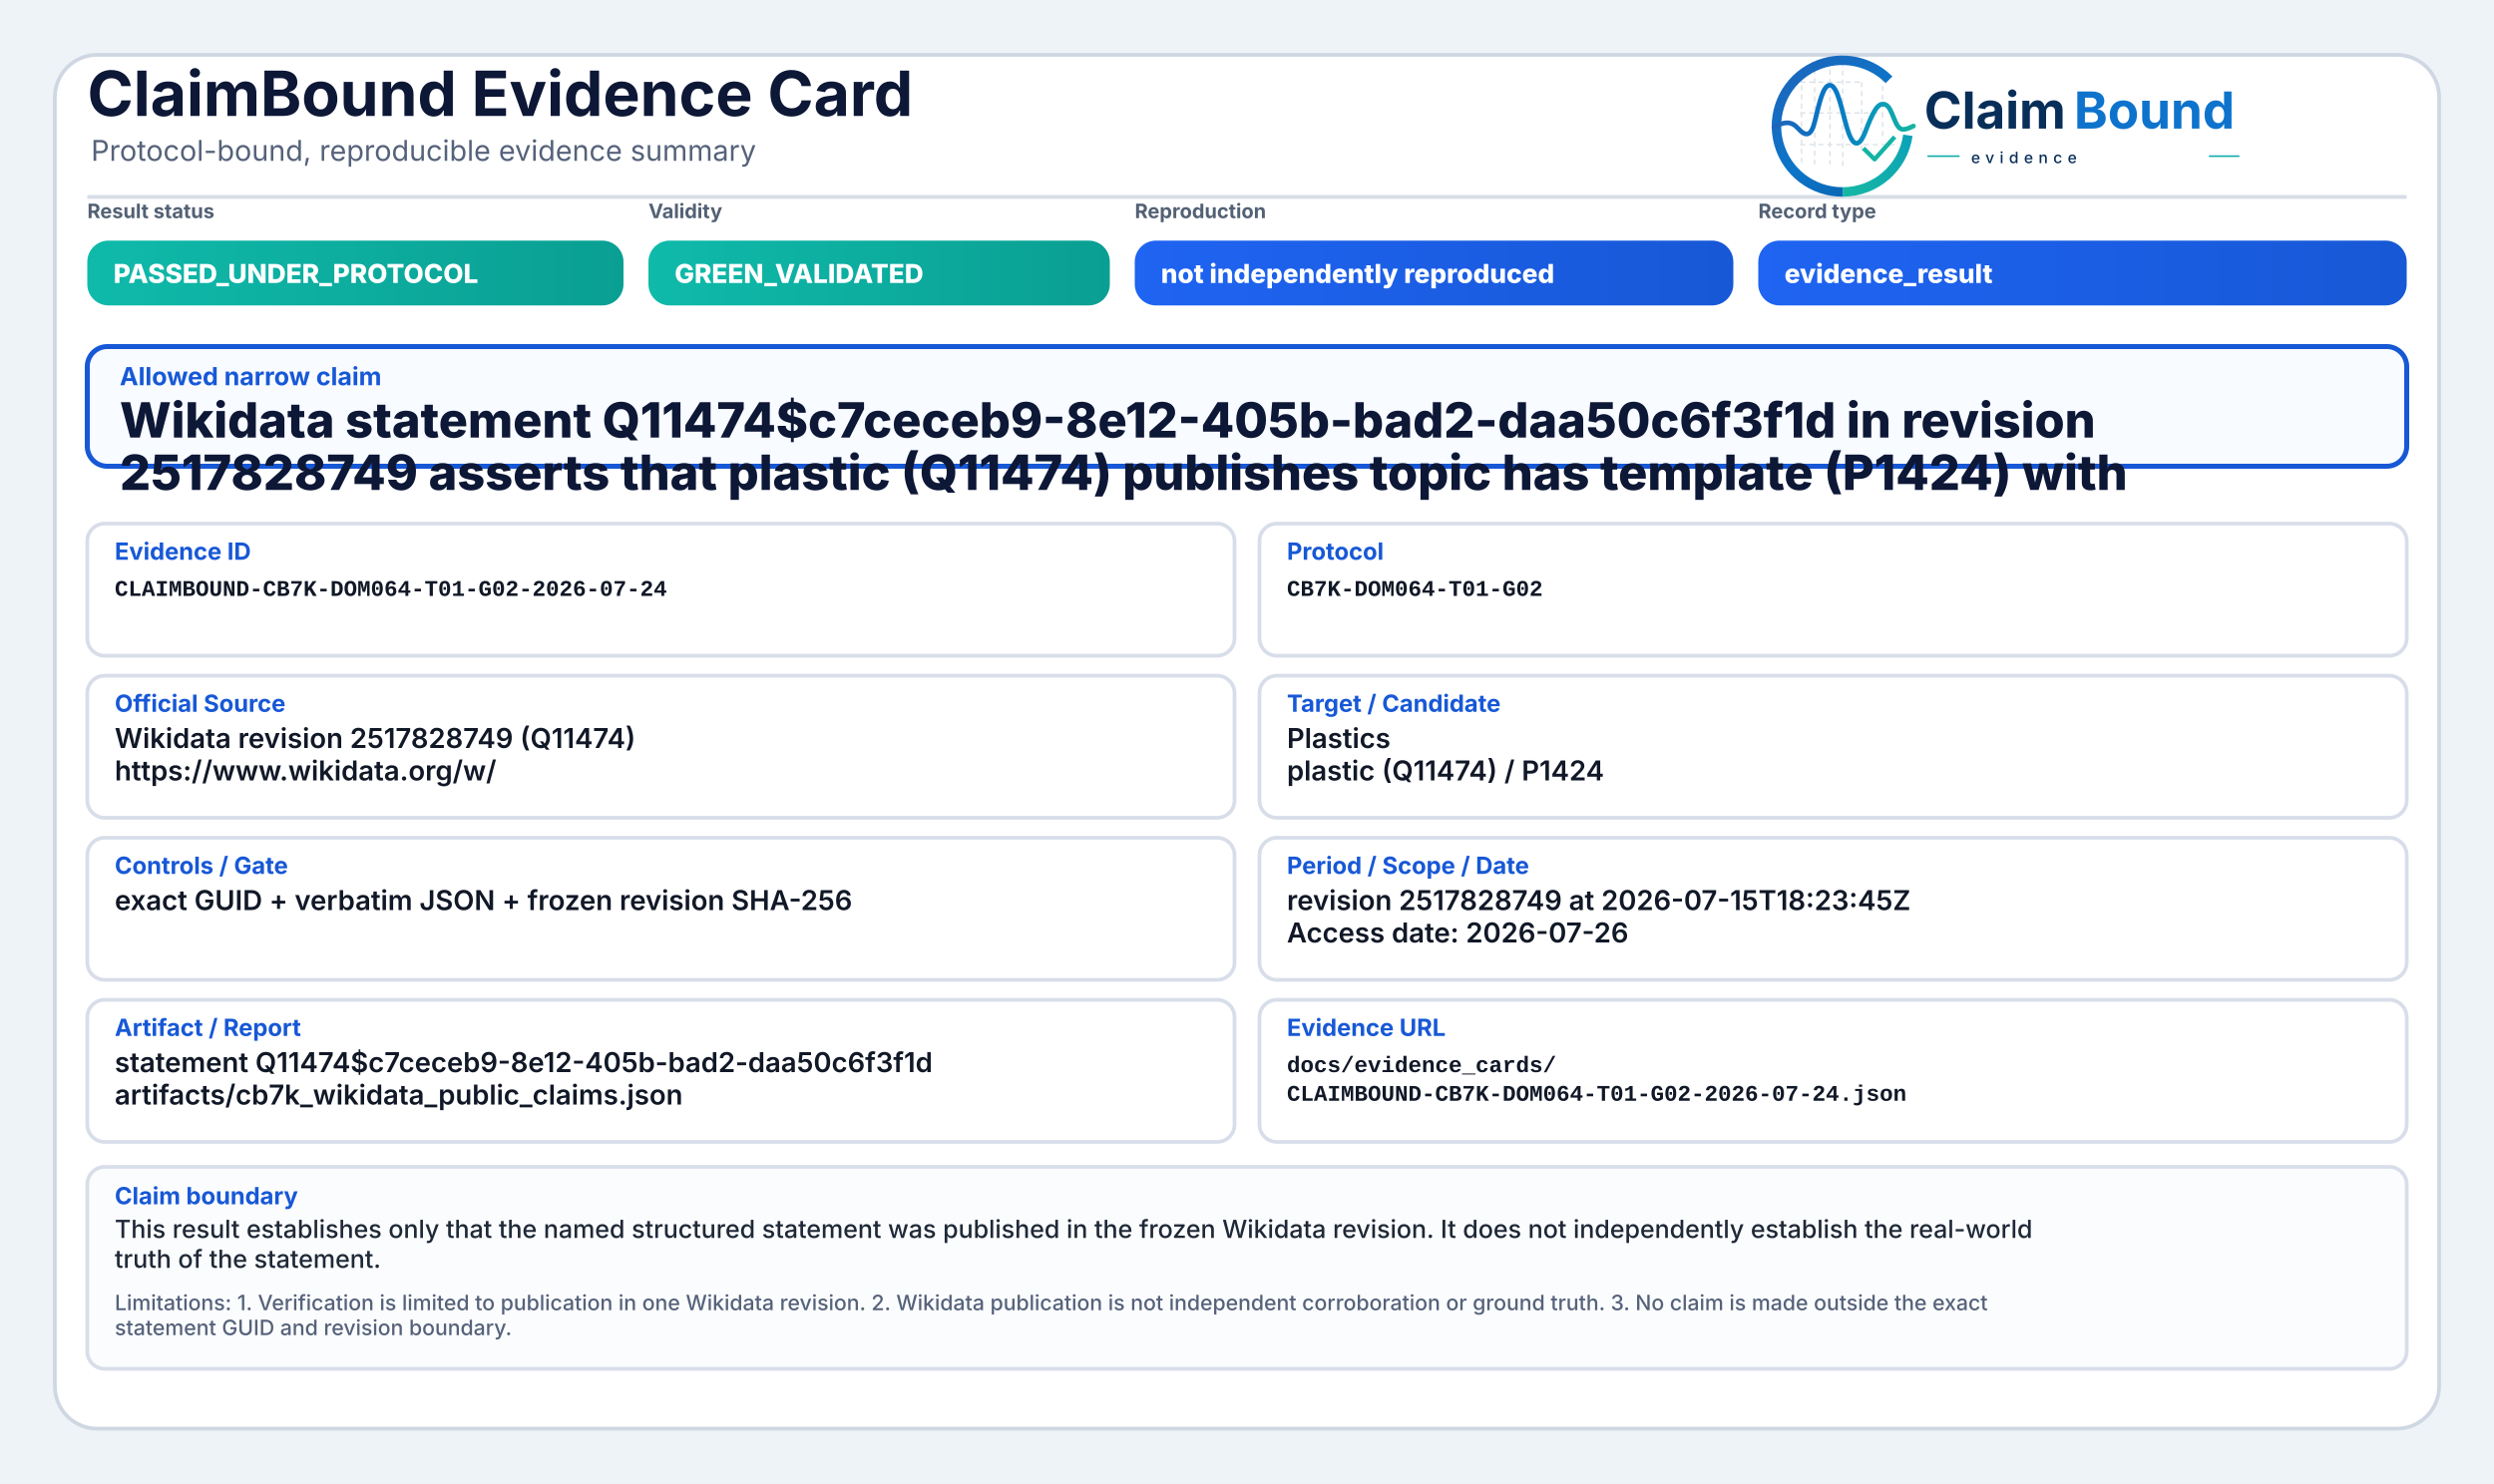
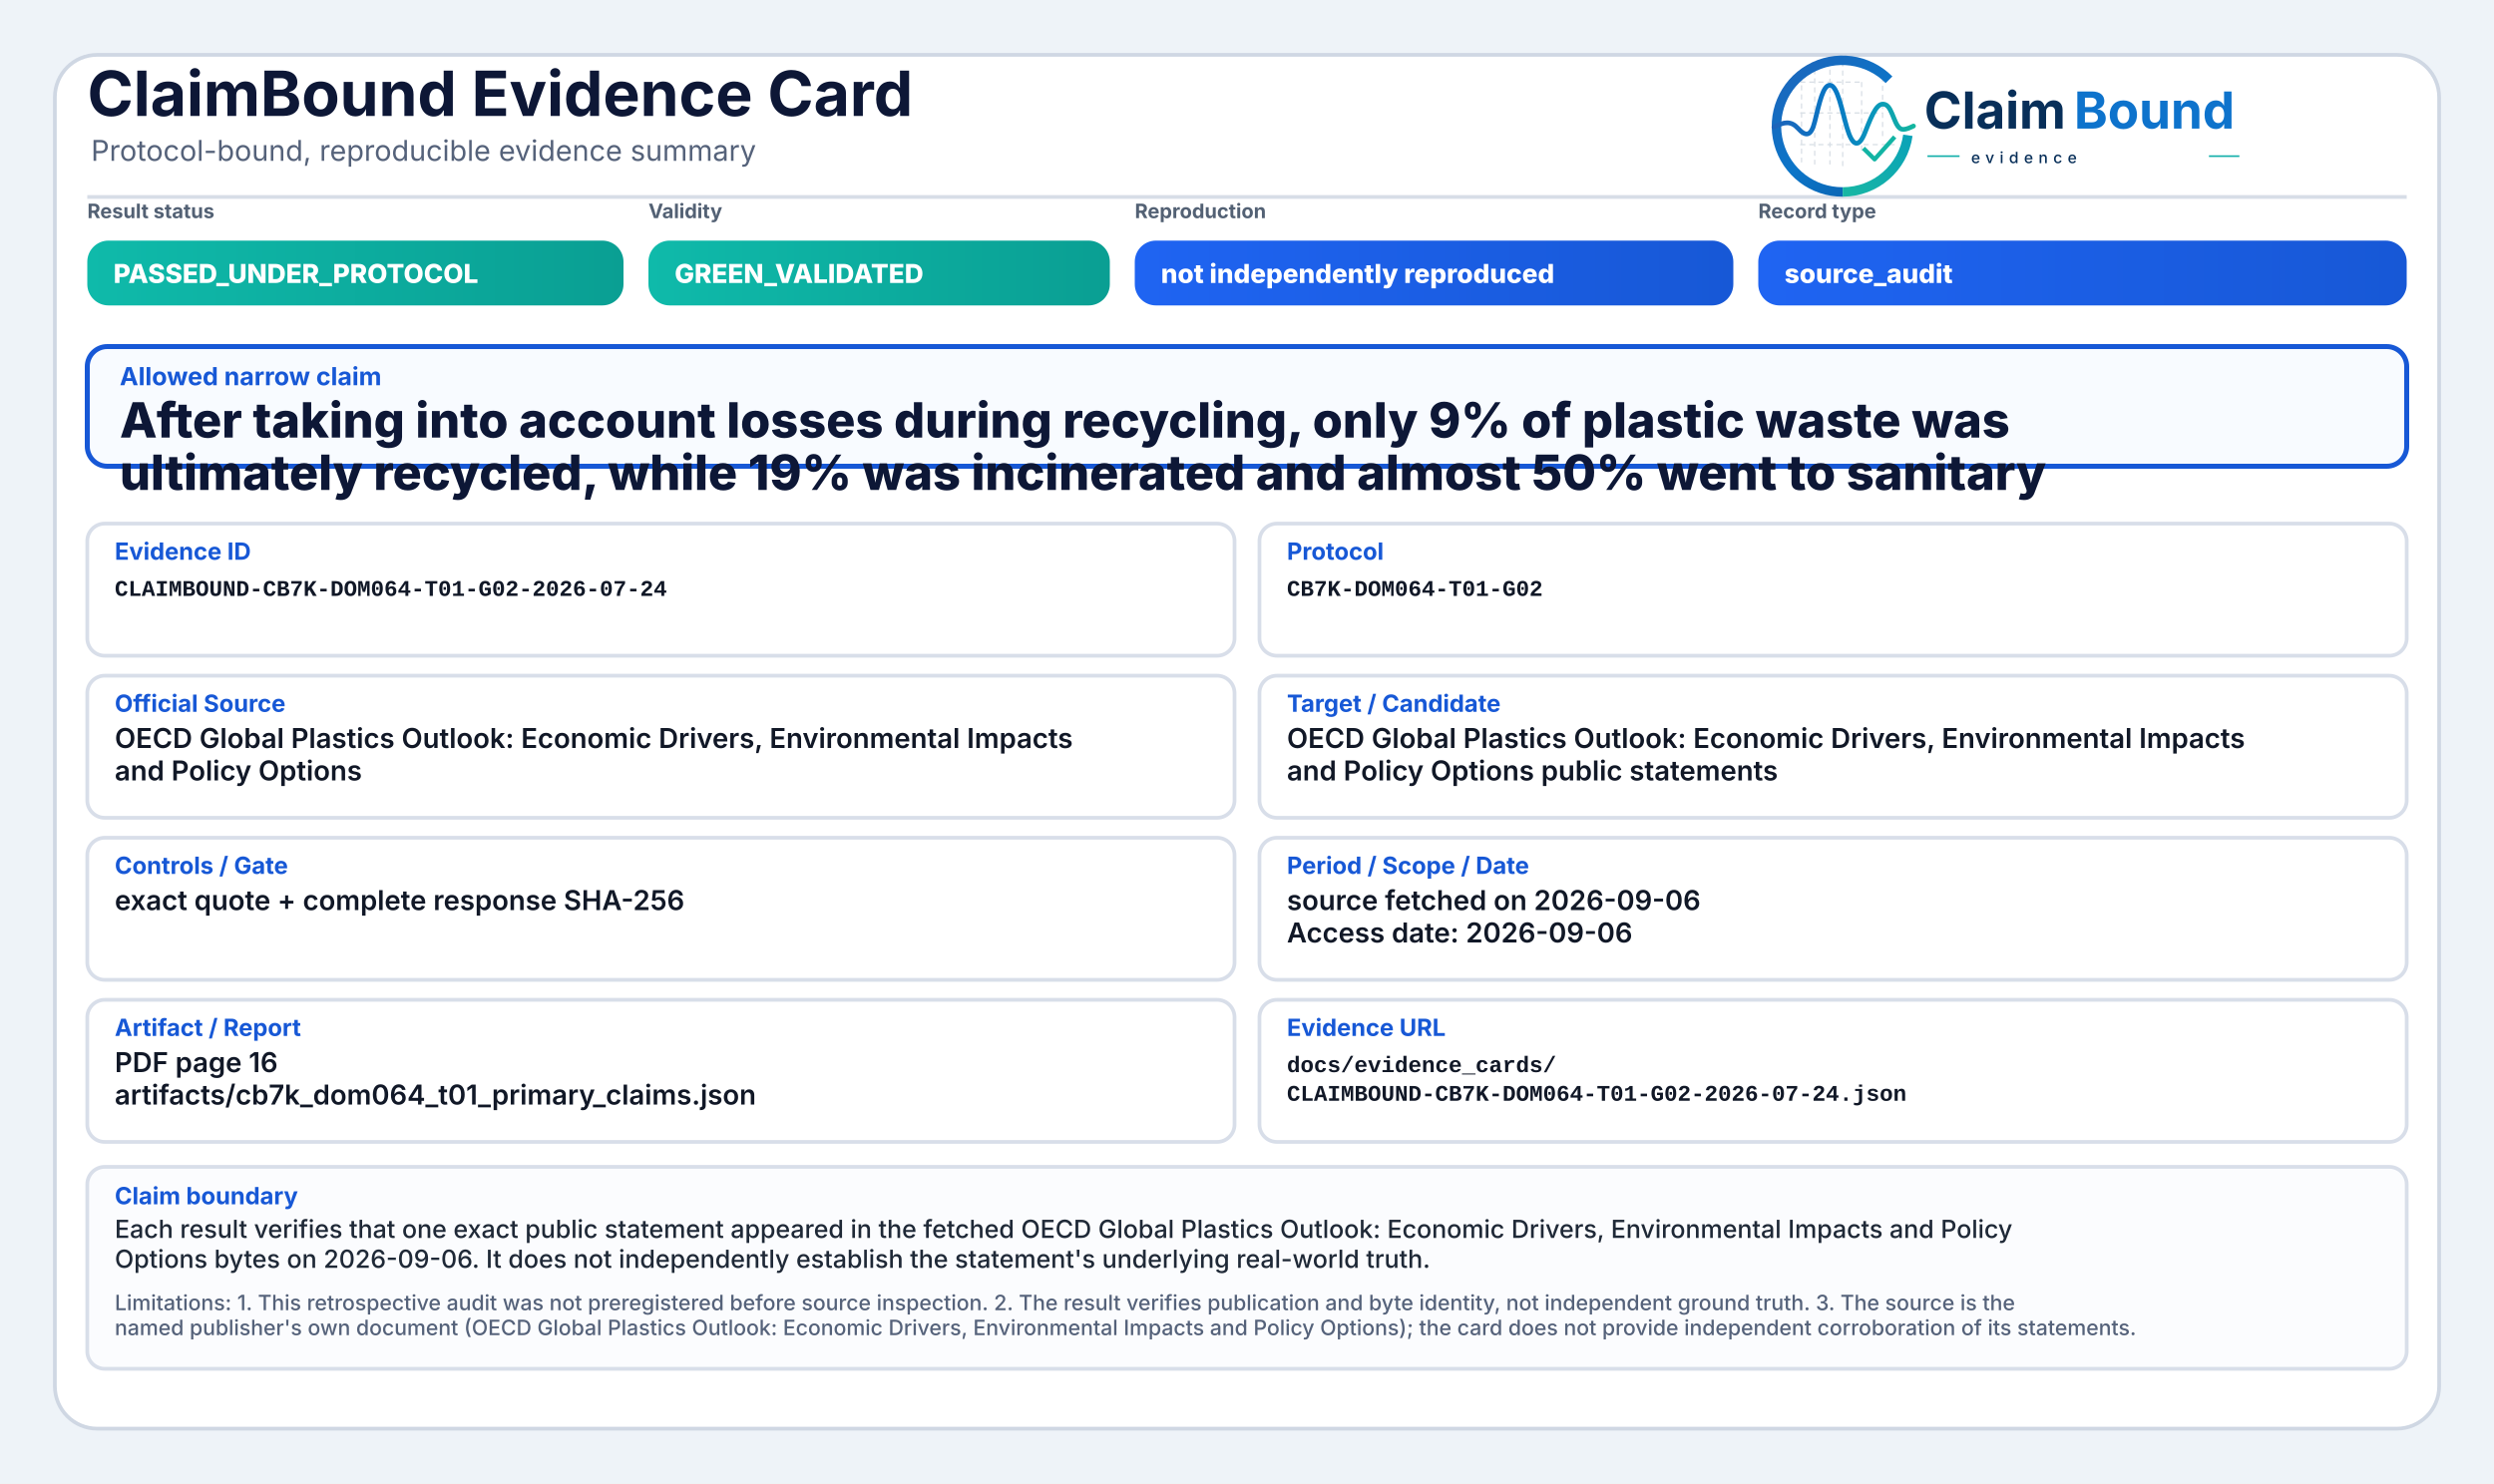
<svg xmlns="http://www.w3.org/2000/svg" width="2000" height="1190" viewBox="0 0 2000 1190" role="img" aria-label="ClaimBound Evidence Card">
  <defs>
    <linearGradient id="greenGrad" x1="0" y1="0" x2="1" y2="0">
      <stop offset="0%" stop-color="#0fbaaa" />
      <stop offset="100%" stop-color="#0a9f93" />
    </linearGradient>
    <linearGradient id="yellowGrad" x1="0" y1="0" x2="1" y2="0">
      <stop offset="0%" stop-color="#fbbf24" />
      <stop offset="100%" stop-color="#d97706" />
    </linearGradient>
    <linearGradient id="amberGrad" x1="0" y1="0" x2="1" y2="0">
      <stop offset="0%" stop-color="#f97316" />
      <stop offset="100%" stop-color="#c2410c" />
    </linearGradient>
    <linearGradient id="redGrad" x1="0" y1="0" x2="1" y2="0">
      <stop offset="0%" stop-color="#ef4444" />
      <stop offset="100%" stop-color="#b91c1c" />
    </linearGradient>
    <linearGradient id="grayGrad" x1="0" y1="0" x2="1" y2="0">
      <stop offset="0%" stop-color="#64748b" />
      <stop offset="100%" stop-color="#475569" />
    </linearGradient>
    <linearGradient id="blueGrad" x1="0" y1="0" x2="1" y2="0">
      <stop offset="0%" stop-color="#1f64f2" />
      <stop offset="100%" stop-color="#1758d6" />
    </linearGradient>
    <linearGradient id="logoRingBlue" x1="73" y1="453" x2="348" y2="793" gradientUnits="userSpaceOnUse">
      <stop offset="0" stop-color="#1E64BA" />
      <stop offset="0.55" stop-color="#0C75C8" />
      <stop offset="1" stop-color="#0A5FAB" />
    </linearGradient>
    <linearGradient id="logoRingTeal" x1="221" y1="792" x2="403" y2="594" gradientUnits="userSpaceOnUse">
      <stop offset="0" stop-color="#18B7A3" />
      <stop offset="1" stop-color="#089EBC" />
    </linearGradient>
    <linearGradient id="logoSignalGradient" x1="61" y1="628" x2="404" y2="628" gradientUnits="userSpaceOnUse">
      <stop offset="0" stop-color="#1E64BA" />
      <stop offset="0.43" stop-color="#0877C4" />
      <stop offset="0.72" stop-color="#0A97BB" />
      <stop offset="1" stop-color="#14B69E" />
    </linearGradient>
  </defs>
  <rect x="0" y="0" width="2000" height="1190" fill="#eef3f8" />
  <rect x="44" y="44" width="1912" height="1102" rx="34" fill="#ffffff" stroke="#cfd7e3" stroke-width="3" />
  <path d="M70 158 H1930" stroke="#d7dde7" stroke-width="3" />
  <text x="70" y="93" font-family="Inter, Segoe UI, Arial, sans-serif" font-size="50" font-weight="750" fill="#0d1736">ClaimBound Evidence Card</text>
  <text x="73" y="129" font-family="Inter, Segoe UI, Arial, sans-serif" font-size="23" font-weight="400" fill="#55627a">Protocol-bound, reproducible evidence summary</text>
  <g aria-label="ClaimBound evidence logo" transform="translate(1415,52) scale(0.33) translate(-40,-478)">
    <g stroke-linecap="butt" stroke-linejoin="round">
      <g stroke="#CBD3DC" stroke-width="3.2" stroke-linecap="round" stroke-dasharray="10 12" opacity="0.72">
        <path d="M130 507V714" />
        <path d="M162 490V719" />
        <path d="M199 491V719" />
        <path d="M230 471V726" />
        <path d="M276 521V690" />
        <path d="M327 508V650" />
        <path d="M128 520H277" />
        <path d="M128 595H327" />
        <path d="M128 672H355" />
      </g>
      <path d="M342.6 514.3A160 160 0 1 0 230 787" fill="none" stroke="url(#logoRingBlue)" stroke-width="23" />
      <path d="M230 787A160 160 0 0 0 388.4 649.3" fill="none" stroke="url(#logoRingTeal)" stroke-width="23" />
      <path d="M63 629.5C87 616.4 104.3 613.6 121.2 632.2C140.7 653.8 153.4 651.6 162.1 616.2C173.8 568.5 182.5 527.5 198.9 527.5C217.5 527.5 228.4 590.6 240.3 630.8C253.4 675.4 268.6 682.8 284.6 641.5C303.5 592.9 315.2 567.6 333.7 574.7C352.6 582 355.7 635.1 376.6 634.9C386.2 634.8 394 630.4 402 626.8" fill="none" stroke="url(#logoSignalGradient)" stroke-width="11.5" stroke-linecap="round" />
      <path d="M284 684.5L307.5 707.7L353 657" fill="none" stroke="#12B4A4" stroke-width="10.5" stroke-linecap="square" />
    </g>
    <text x="428" y="633" font-family="Inter, Segoe UI, Arial, sans-serif" font-size="124" font-weight="750" fill="#082F59" text-rendering="geometricPrecision">Claim</text>
    <text x="792" y="633" font-family="Inter, Segoe UI, Arial, sans-serif" font-size="124" font-weight="750" fill="#0E73CC" text-rendering="geometricPrecision">Bound</text>
    <line x1="436" y1="700" x2="514" y2="700" stroke="#11AFA9" stroke-width="4" />
    <text x="542" y="717" font-family="Inter, Segoe UI, Arial, sans-serif" font-size="38" font-weight="500" letter-spacing="13" fill="#082F59">evidence</text>
    <line x1="1120" y1="700" x2="1194" y2="700" stroke="#11AFA9" stroke-width="4" />
  </g>
  <text x="70" y="175" font-family="Inter, Segoe UI, Arial, sans-serif" font-size="16" font-weight="650" fill="#536174">Result status</text>
  <rect x="70" y="193" width="430" height="52" rx="17" fill="url(#greenGrad)" />
  <text x="91" y="227" font-family="Inter, Segoe UI, Arial, sans-serif" font-size="21" font-weight="800" fill="#ffffff">PASSED_UNDER_PROTOCOL</text>
  <text x="520" y="175" font-family="Inter, Segoe UI, Arial, sans-serif" font-size="16" font-weight="650" fill="#536174">Validity</text>
  <rect x="520" y="193" width="370" height="52" rx="17" fill="url(#greenGrad)" />
  <text x="541" y="227" font-family="Inter, Segoe UI, Arial, sans-serif" font-size="21" font-weight="800" fill="#ffffff">GREEN_VALIDATED</text>
  <text x="910" y="175" font-family="Inter, Segoe UI, Arial, sans-serif" font-size="16" font-weight="650" fill="#536174">Reproduction</text>
  <rect x="910" y="193" width="480" height="52" rx="17" fill="url(#blueGrad)" />
  <text x="931" y="227" font-family="Inter, Segoe UI, Arial, sans-serif" font-size="21" font-weight="800" fill="#ffffff">not independently reproduced</text>
  <text x="1410" y="175" font-family="Inter, Segoe UI, Arial, sans-serif" font-size="16" font-weight="650" fill="#536174">Record type</text>
  <rect x="1410" y="193" width="520" height="52" rx="17" fill="url(#blueGrad)" />
-   <text x="1431" y="227" font-family="Inter, Segoe UI, Arial, sans-serif" font-size="21" font-weight="800" fill="#ffffff">evidence_result</text>
+   <text x="1431" y="227" font-family="Inter, Segoe UI, Arial, sans-serif" font-size="21" font-weight="800" fill="#ffffff">source_audit</text>
  <rect x="70" y="278" width="1860" height="96" rx="16" fill="#f8fbff" stroke="#1758d6" stroke-width="4" />
  <text x="96" y="309" font-family="Inter, Segoe UI, Arial, sans-serif" font-size="20" font-weight="750" fill="#1758d6">Allowed narrow claim</text>
-   <text x="96" y="351" font-family="Inter, Segoe UI, Arial, sans-serif" font-size="39" font-weight="800" fill="#0d1736">Wikidata statement Q11474$c7ceceb9-8e12-405b-bad2-daa50c6f3f1d in revision</text>
-   <text x="96" y="393" font-family="Inter, Segoe UI, Arial, sans-serif" font-size="39" font-weight="800" fill="#0d1736">2517828749 asserts that plastic (Q11474) publishes topic has template (P1424) with</text>
+   <text x="96" y="351" font-family="Inter, Segoe UI, Arial, sans-serif" font-size="39" font-weight="800" fill="#0d1736">After taking into account losses during recycling, only 9% of plastic waste was</text>
+   <text x="96" y="393" font-family="Inter, Segoe UI, Arial, sans-serif" font-size="39" font-weight="800" fill="#0d1736">ultimately recycled, while 19% was incinerated and almost 50% went to sanitary</text>
  <rect x="70" y="420" width="920" height="106" rx="14" fill="#ffffff" stroke="#d8dee9" stroke-width="3" />
  <text x="92" y="449" font-family="Inter, Segoe UI, Arial, sans-serif" font-size="19" font-weight="750" fill="#1758d6">Evidence ID</text>
  <text x="92" y="478" font-family="SFMono-Regular, Consolas, Liberation Mono, monospace" font-size="18" font-weight="600" fill="#111827">CLAIMBOUND-CB7K-DOM064-T01-G02-2026-07-24</text>
  <rect x="1010" y="420" width="920" height="106" rx="14" fill="#ffffff" stroke="#d8dee9" stroke-width="3" />
  <text x="1032" y="449" font-family="Inter, Segoe UI, Arial, sans-serif" font-size="19" font-weight="750" fill="#1758d6">Protocol</text>
  <text x="1032" y="478" font-family="SFMono-Regular, Consolas, Liberation Mono, monospace" font-size="18" font-weight="600" fill="#111827">CB7K-DOM064-T01-G02</text>
  <rect x="70" y="542" width="920" height="114" rx="14" fill="#ffffff" stroke="#d8dee9" stroke-width="3" />
  <text x="92" y="571" font-family="Inter, Segoe UI, Arial, sans-serif" font-size="19" font-weight="750" fill="#1758d6">Official Source</text>
-   <text x="92" y="600" font-family="Inter, Segoe UI, Arial, sans-serif" font-size="22" font-weight="600" fill="#111827">Wikidata revision 2517828749 (Q11474)</text>
-   <text x="92" y="626" font-family="Inter, Segoe UI, Arial, sans-serif" font-size="22" font-weight="600" fill="#111827">https://www.wikidata.org/w/</text>
+   <text x="92" y="600" font-family="Inter, Segoe UI, Arial, sans-serif" font-size="22" font-weight="600" fill="#111827">OECD Global Plastics Outlook: Economic Drivers, Environmental Impacts</text>
+   <text x="92" y="626" font-family="Inter, Segoe UI, Arial, sans-serif" font-size="22" font-weight="600" fill="#111827">and Policy Options</text>
  <rect x="1010" y="542" width="920" height="114" rx="14" fill="#ffffff" stroke="#d8dee9" stroke-width="3" />
  <text x="1032" y="571" font-family="Inter, Segoe UI, Arial, sans-serif" font-size="19" font-weight="750" fill="#1758d6">Target / Candidate</text>
-   <text x="1032" y="600" font-family="Inter, Segoe UI, Arial, sans-serif" font-size="22" font-weight="600" fill="#111827">Plastics</text>
-   <text x="1032" y="626" font-family="Inter, Segoe UI, Arial, sans-serif" font-size="22" font-weight="600" fill="#111827">plastic (Q11474) / P1424</text>
+   <text x="1032" y="600" font-family="Inter, Segoe UI, Arial, sans-serif" font-size="22" font-weight="600" fill="#111827">OECD Global Plastics Outlook: Economic Drivers, Environmental Impacts</text>
+   <text x="1032" y="626" font-family="Inter, Segoe UI, Arial, sans-serif" font-size="22" font-weight="600" fill="#111827">and Policy Options public statements</text>
  <rect x="70" y="672" width="920" height="114" rx="14" fill="#ffffff" stroke="#d8dee9" stroke-width="3" />
  <text x="92" y="701" font-family="Inter, Segoe UI, Arial, sans-serif" font-size="19" font-weight="750" fill="#1758d6">Controls / Gate</text>
-   <text x="92" y="730" font-family="Inter, Segoe UI, Arial, sans-serif" font-size="22" font-weight="600" fill="#111827">exact GUID + verbatim JSON + frozen revision SHA-256</text>
+   <text x="92" y="730" font-family="Inter, Segoe UI, Arial, sans-serif" font-size="22" font-weight="600" fill="#111827">exact quote + complete response SHA-256</text>
  <rect x="1010" y="672" width="920" height="114" rx="14" fill="#ffffff" stroke="#d8dee9" stroke-width="3" />
  <text x="1032" y="701" font-family="Inter, Segoe UI, Arial, sans-serif" font-size="19" font-weight="750" fill="#1758d6">Period / Scope / Date</text>
-   <text x="1032" y="730" font-family="Inter, Segoe UI, Arial, sans-serif" font-size="22" font-weight="600" fill="#111827">revision 2517828749 at 2026-07-15T18:23:45Z</text>
-   <text x="1032" y="756" font-family="Inter, Segoe UI, Arial, sans-serif" font-size="22" font-weight="600" fill="#111827">Access date: 2026-07-26</text>
+   <text x="1032" y="730" font-family="Inter, Segoe UI, Arial, sans-serif" font-size="22" font-weight="600" fill="#111827">source fetched on 2026-09-06</text>
+   <text x="1032" y="756" font-family="Inter, Segoe UI, Arial, sans-serif" font-size="22" font-weight="600" fill="#111827">Access date: 2026-09-06</text>
  <rect x="70" y="802" width="920" height="114" rx="14" fill="#ffffff" stroke="#d8dee9" stroke-width="3" />
  <text x="92" y="831" font-family="Inter, Segoe UI, Arial, sans-serif" font-size="19" font-weight="750" fill="#1758d6">Artifact / Report</text>
-   <text x="92" y="860" font-family="Inter, Segoe UI, Arial, sans-serif" font-size="22" font-weight="600" fill="#111827">statement Q11474$c7ceceb9-8e12-405b-bad2-daa50c6f3f1d</text>
-   <text x="92" y="886" font-family="Inter, Segoe UI, Arial, sans-serif" font-size="22" font-weight="600" fill="#111827">artifacts/cb7k_wikidata_public_claims.json</text>
+   <text x="92" y="860" font-family="Inter, Segoe UI, Arial, sans-serif" font-size="22" font-weight="600" fill="#111827">PDF page 16</text>
+   <text x="92" y="886" font-family="Inter, Segoe UI, Arial, sans-serif" font-size="22" font-weight="600" fill="#111827">artifacts/cb7k_dom064_t01_primary_claims.json</text>
  <rect x="1010" y="802" width="920" height="114" rx="14" fill="#ffffff" stroke="#d8dee9" stroke-width="3" />
  <text x="1032" y="831" font-family="Inter, Segoe UI, Arial, sans-serif" font-size="19" font-weight="750" fill="#1758d6">Evidence URL</text>
  <text x="1032" y="860" font-family="SFMono-Regular, Consolas, Liberation Mono, monospace" font-size="18" font-weight="600" fill="#111827">docs/evidence_cards/</text>
  <text x="1032" y="883" font-family="SFMono-Regular, Consolas, Liberation Mono, monospace" font-size="18" font-weight="600" fill="#111827">CLAIMBOUND-CB7K-DOM064-T01-G02-2026-07-24.json</text>
  <rect x="70" y="936" width="1860" height="162" rx="14" fill="#fbfcfe" stroke="#d8dee9" stroke-width="3" />
  <text x="92" y="966" font-family="Inter, Segoe UI, Arial, sans-serif" font-size="19" font-weight="750" fill="#1758d6">Claim boundary</text>
-   <text x="92" y="993" font-family="Inter, Segoe UI, Arial, sans-serif" font-size="20" font-weight="500" fill="#1f2937">This result establishes only that the named structured statement was published in the frozen Wikidata revision. It does not independently establish the real-world</text>
-   <text x="92" y="1017" font-family="Inter, Segoe UI, Arial, sans-serif" font-size="20" font-weight="500" fill="#1f2937">truth of the statement.</text>
-   <text x="92" y="1051" font-family="Inter, Segoe UI, Arial, sans-serif" font-size="17" font-weight="500" fill="#55627a">Limitations: 1. Verification is limited to publication in one Wikidata revision. 2. Wikidata publication is not independent corroboration or ground truth. 3. No claim is made outside the exact</text>
-   <text x="92" y="1071" font-family="Inter, Segoe UI, Arial, sans-serif" font-size="17" font-weight="500" fill="#55627a">statement GUID and revision boundary.</text>
+   <text x="92" y="993" font-family="Inter, Segoe UI, Arial, sans-serif" font-size="20" font-weight="500" fill="#1f2937">Each result verifies that one exact public statement appeared in the fetched OECD Global Plastics Outlook: Economic Drivers, Environmental Impacts and Policy</text>
+   <text x="92" y="1017" font-family="Inter, Segoe UI, Arial, sans-serif" font-size="20" font-weight="500" fill="#1f2937">Options bytes on 2026-09-06. It does not independently establish the statement's underlying real-world truth.</text>
+   <text x="92" y="1051" font-family="Inter, Segoe UI, Arial, sans-serif" font-size="17" font-weight="500" fill="#55627a">Limitations: 1. This retrospective audit was not preregistered before source inspection. 2. The result verifies publication and byte identity, not independent ground truth. 3. The source is the</text>
+   <text x="92" y="1071" font-family="Inter, Segoe UI, Arial, sans-serif" font-size="17" font-weight="500" fill="#55627a">named publisher's own document (OECD Global Plastics Outlook: Economic Drivers, Environmental Impacts and Policy Options); the card does not provide independent corroboration of its statements.</text>
</svg>
